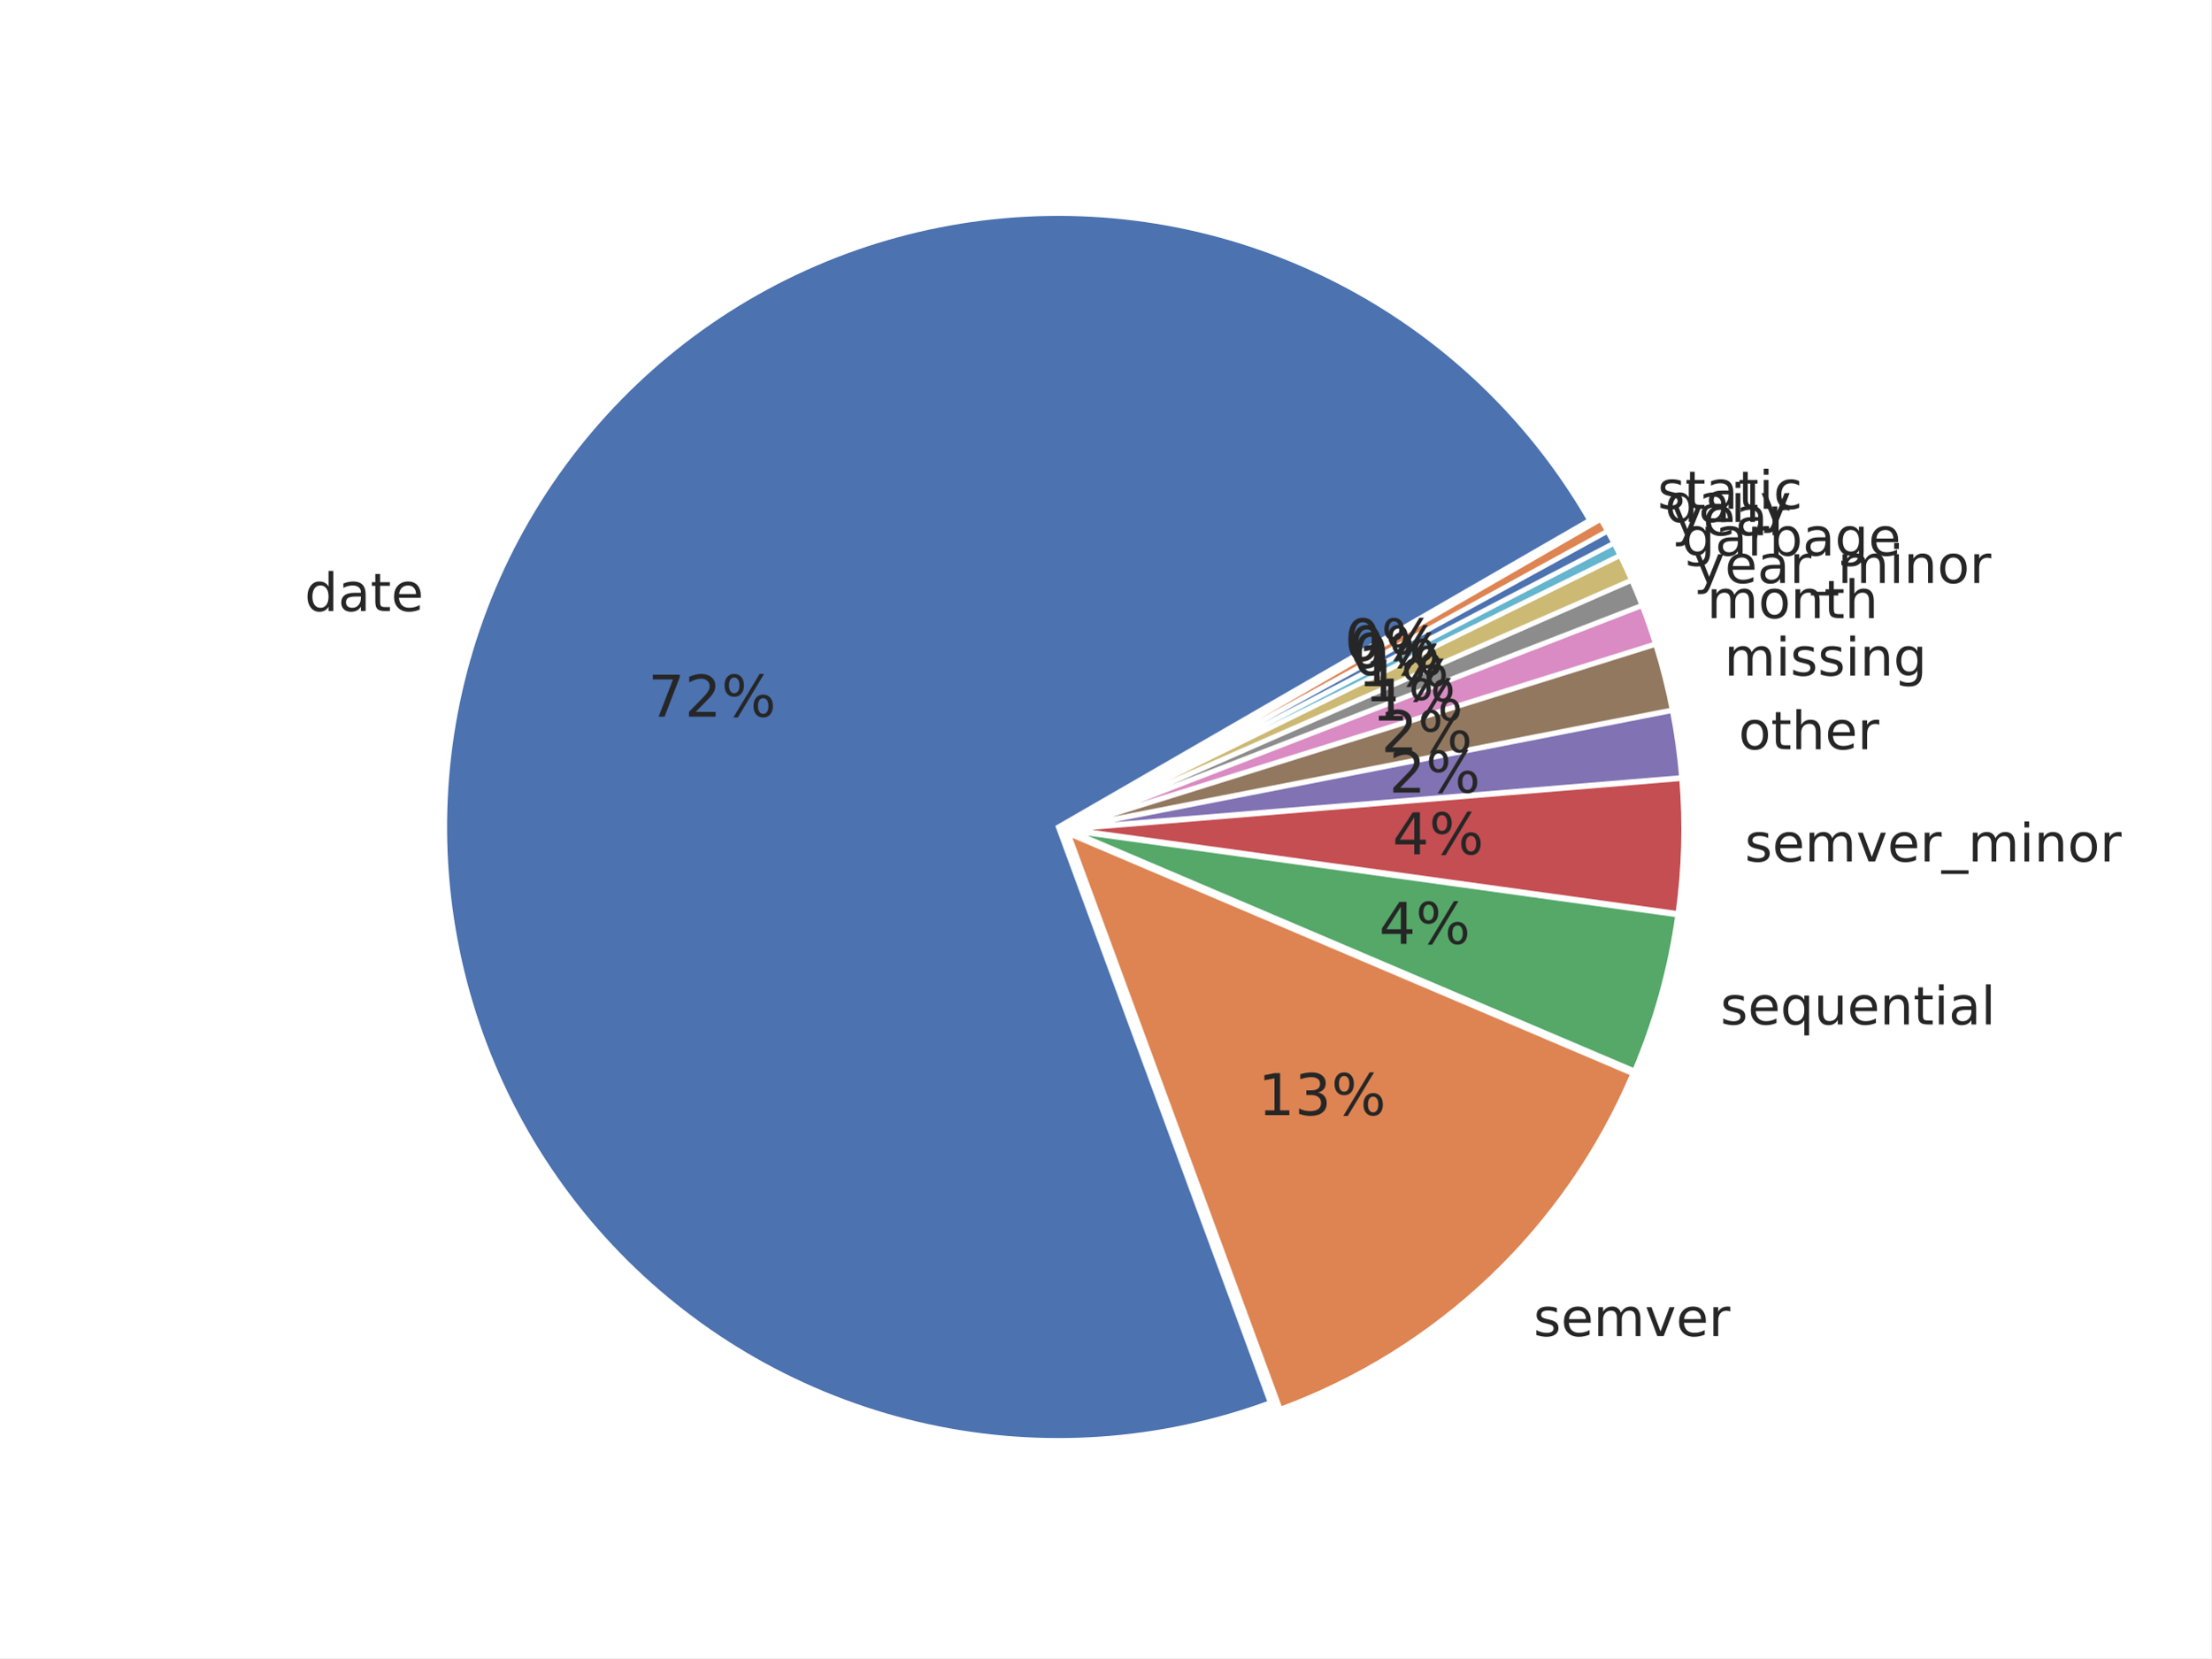
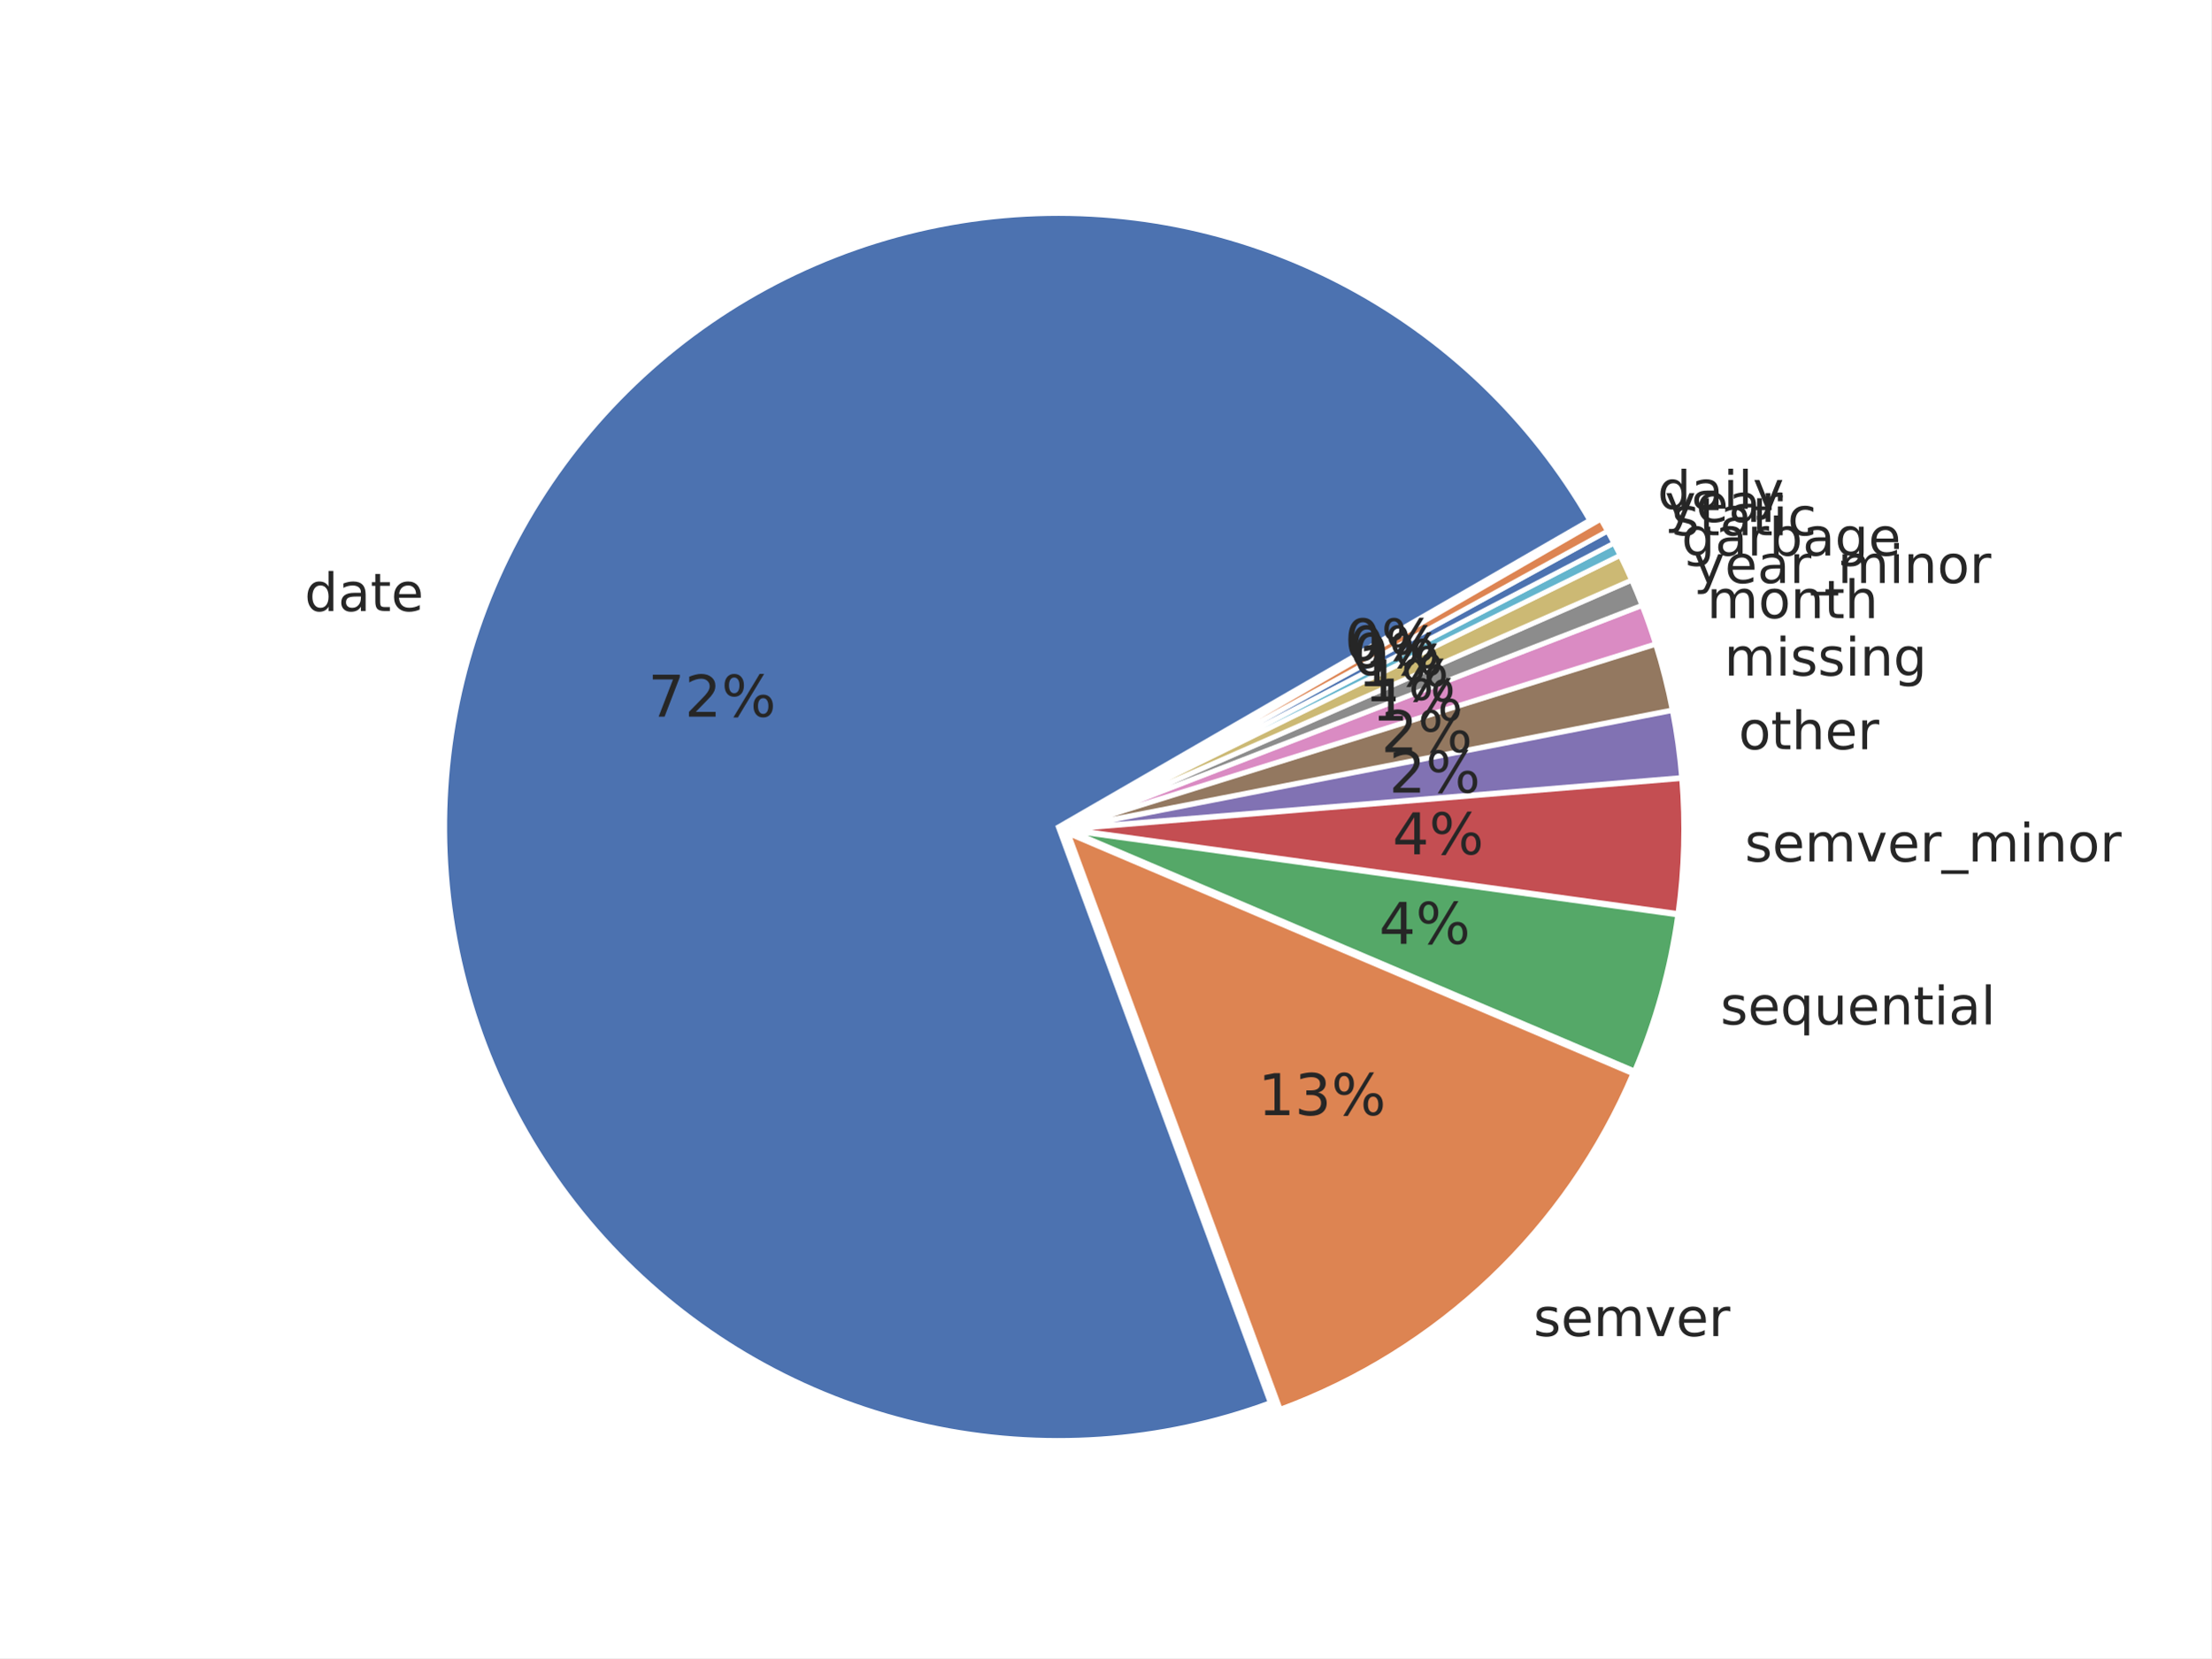
<svg xmlns="http://www.w3.org/2000/svg" xmlns:xlink="http://www.w3.org/1999/xlink" width="460.8pt" height="345.6pt" viewBox="0 0 460.8 345.6" version="1.1">
  <defs>
    <style type="text/css">*{stroke-linejoin: round; stroke-linecap: butt}</style>
  </defs>
  <g id="figure_1">
    <g id="patch_1">
      <path d="M 0 345.6  L 460.8 345.6  L 460.8 0  L 0 0  z " style="fill: #ffffff" />
    </g>
    <g id="axes_1">
      <g id="matplotlib.axis_1" />
      <g id="matplotlib.axis_2" />
      <g id="patch_2">
        <path d="M 331.284 108.429  C 319.104 87.334 301.147 70.152 279.536 58.914  C 257.924 47.676 233.545 42.844 209.281 44.99  C 185.017 47.135 161.864 56.169 142.56 71.025  C 123.255 85.88 108.592 105.946 100.303 128.851  C 92.014 151.756 90.439 176.559 95.766 200.328  C 101.093 224.097 113.102 245.856 130.374 263.033  C 147.645 280.209 169.47 292.098 193.268 297.294  C 217.066 302.49 241.86 300.779 264.719 292.364  L 220.543 172.365  z " style="fill: #4c72b0; stroke: #ffffff; stroke-linejoin: miter" />
      </g>
      <g id="patch_3">
        <path d="M 266.803 293.725  C 283.173 287.699 298.139 278.385 310.776 266.36  C 323.413 254.335 333.457 239.849 340.288 223.798  L 222.627 173.726  z " style="fill: #dd8452; stroke: #ffffff; stroke-linejoin: miter" />
      </g>
      <g id="patch_4">
        <path d="M 340.639 223.213  C 342.847 218.023 344.71 212.693 346.215 207.257  C 347.72 201.821 348.863 196.292 349.638 190.705  L 222.978 173.141  z " style="fill: #55a868; stroke: #ffffff; stroke-linejoin: miter" />
      </g>
      <g id="patch_5">
        <path d="M 349.684 190.399  C 350.329 185.744 350.718 181.057 350.847 176.359  C 350.977 171.661 350.847 166.959 350.459 162.276  L 223.024 172.835  z " style="fill: #c44e52; stroke: #ffffff; stroke-linejoin: miter" />
      </g>
      <g id="patch_6">
        <path d="M 350.447 162.065  C 350.253 159.723 349.995 157.388 349.672 155.061  C 349.35 152.734 348.963 150.416 348.512 148.11  L 223.012 172.624  z " style="fill: #8172b3; stroke: #ffffff; stroke-linejoin: miter" />
      </g>
      <g id="patch_7">
        <path d="M 348.485 147.972  C 348.035 145.666 347.521 143.373 346.944 141.095  C 346.368 138.818 345.728 136.557 345.027 134.314  L 222.985 172.486  z " style="fill: #937860; stroke: #ffffff; stroke-linejoin: miter" />
      </g>
      <g id="patch_8">
        <path d="M 344.994 134.206  C 344.574 132.861 344.131 131.523 343.666 130.192  C 343.201 128.862 342.714 127.539 342.205 126.224  L 222.953 172.378  z " style="fill: #da8bc3; stroke: #ffffff; stroke-linejoin: miter" />
      </g>
      <g id="patch_9">
        <path d="M 342.18 126.158  C 341.841 125.282 341.492 124.409 341.133 123.541  C 340.775 122.672 340.407 121.807 340.029 120.947  L 222.928 172.312  z " style="fill: #8c8c8c; stroke: #ffffff; stroke-linejoin: miter" />
      </g>
      <g id="patch_10">
        <path d="M 340.007 120.895  C 339.629 120.034 339.242 119.178 338.846 118.326  C 338.45 117.474 338.044 116.626 337.629 115.783  L 222.905 172.261  z " style="fill: #ccb974; stroke: #ffffff; stroke-linejoin: miter" />
      </g>
      <g id="patch_11">
        <path d="M 337.61 115.745  C 337.403 115.324 337.193 114.903 336.981 114.484  C 336.769 114.065 336.554 113.647 336.337 113.23  L 222.887 172.223  z " style="fill: #64b5cd; stroke: #ffffff; stroke-linejoin: miter" />
      </g>
      <g id="patch_12">
        <path d="M 336.324 113.205  C 336.108 112.788 335.889 112.372 335.667 111.958  C 335.446 111.544 335.222 111.13 334.996 110.718  L 222.874 172.198  z " style="fill: #4c72b0; stroke: #ffffff; stroke-linejoin: miter" />
      </g>
      <g id="patch_13">
        <path d="M 334.983 110.694  C 334.757 110.282 334.529 109.871 334.298 109.461  C 334.068 109.052 333.835 108.644 333.6 108.237  L 222.86 172.173  z " style="fill: #dd8452; stroke: #ffffff; stroke-linejoin: miter" />
      </g>
      <g id="text_1">
        <g style="fill: #262626" transform="translate(63.47359 127.3573) scale(0.11 -0.11)">
          <defs>
            <path id="DejaVuSans-47" d="M 2906 2969  L 2906 4863  L 3481 4863  L 3481 0  L 2906 0  L 2906 525  Q 2725 213 2448 61  Q 2172 -91 1784 -91  Q 1150 -91 751 415  Q 353 922 353 1747  Q 353 2572 751 3078  Q 1150 3584 1784 3584  Q 2172 3584 2448 3432  Q 2725 3281 2906 2969  z M 947 1747  Q 947 1113 1208 752  Q 1469 391 1925 391  Q 2381 391 2643 752  Q 2906 1113 2906 1747  Q 2906 2381 2643 2742  Q 2381 3103 1925 3103  Q 1469 3103 1208 2742  Q 947 2381 947 1747  z " transform="scale(0.015625)" />
            <path id="DejaVuSans-44" d="M 2194 1759  Q 1497 1759 1228 1600  Q 959 1441 959 1056  Q 959 750 1161 570  Q 1363 391 1709 391  Q 2188 391 2477 730  Q 2766 1069 2766 1631  L 2766 1759  L 2194 1759  z M 3341 1997  L 3341 0  L 2766 0  L 2766 531  Q 2569 213 2275 61  Q 1981 -91 1556 -91  Q 1019 -91 701 211  Q 384 513 384 1019  Q 384 1609 779 1909  Q 1175 2209 1959 2209  L 2766 2209  L 2766 2266  Q 2766 2663 2505 2880  Q 2244 3097 1772 3097  Q 1472 3097 1187 3025  Q 903 2953 641 2809  L 641 3341  Q 956 3463 1253 3523  Q 1550 3584 1831 3584  Q 2591 3584 2966 3190  Q 3341 2797 3341 1997  z " transform="scale(0.015625)" />
            <path id="DejaVuSans-57" d="M 1172 4494  L 1172 3500  L 2356 3500  L 2356 3053  L 1172 3053  L 1172 1153  Q 1172 725 1289 603  Q 1406 481 1766 481  L 2356 481  L 2356 0  L 1766 0  Q 1100 0 847 248  Q 594 497 594 1153  L 594 3053  L 172 3053  L 172 3500  L 594 3500  L 594 4494  L 1172 4494  z " transform="scale(0.015625)" />
            <path id="DejaVuSans-48" d="M 3597 1894  L 3597 1613  L 953 1613  Q 991 1019 1311 708  Q 1631 397 2203 397  Q 2534 397 2845 478  Q 3156 559 3463 722  L 3463 178  Q 3153 47 2828 -22  Q 2503 -91 2169 -91  Q 1331 -91 842 396  Q 353 884 353 1716  Q 353 2575 817 3079  Q 1281 3584 2069 3584  Q 2775 3584 3186 3129  Q 3597 2675 3597 1894  z M 3022 2063  Q 3016 2534 2758 2815  Q 2500 3097 2075 3097  Q 1594 3097 1305 2825  Q 1016 2553 972 2059  L 3022 2063  z " transform="scale(0.015625)" />
          </defs>
          <use xlink:href="#DejaVuSans-47" />
          <use xlink:href="#DejaVuSans-44" transform="translate(63.48438 0)" />
          <use xlink:href="#DejaVuSans-57" transform="translate(124.7656 0)" />
          <use xlink:href="#DejaVuSans-48" transform="translate(163.9688 0)" />
        </g>
      </g>
      <g id="text_2">
        <g style="fill: #262626" transform="translate(319.591 278.4808) scale(0.11 -0.11)">
          <defs>
            <path id="DejaVuSans-56" d="M 2834 3397  L 2834 2853  Q 2591 2978 2328 3040  Q 2066 3103 1784 3103  Q 1356 3103 1142 2972  Q 928 2841 928 2578  Q 928 2378 1081 2264  Q 1234 2150 1697 2047  L 1894 2003  Q 2506 1872 2764 1633  Q 3022 1394 3022 966  Q 3022 478 2636 193  Q 2250 -91 1575 -91  Q 1294 -91 989 -36  Q 684 19 347 128  L 347 722  Q 666 556 975 473  Q 1284 391 1588 391  Q 1994 391 2212 530  Q 2431 669 2431 922  Q 2431 1156 2273 1281  Q 2116 1406 1581 1522  L 1381 1569  Q 847 1681 609 1914  Q 372 2147 372 2553  Q 372 3047 722 3315  Q 1072 3584 1716 3584  Q 2034 3584 2315 3537  Q 2597 3491 2834 3397  z " transform="scale(0.015625)" />
            <path id="DejaVuSans-50" d="M 3328 2828  Q 3544 3216 3844 3400  Q 4144 3584 4550 3584  Q 5097 3584 5394 3201  Q 5691 2819 5691 2113  L 5691 0  L 5113 0  L 5113 2094  Q 5113 2597 4934 2840  Q 4756 3084 4391 3084  Q 3944 3084 3684 2787  Q 3425 2491 3425 1978  L 3425 0  L 2847 0  L 2847 2094  Q 2847 2600 2669 2842  Q 2491 3084 2119 3084  Q 1678 3084 1418 2786  Q 1159 2488 1159 1978  L 1159 0  L 581 0  L 581 3500  L 1159 3500  L 1159 2956  Q 1356 3278 1631 3431  Q 1906 3584 2284 3584  Q 2666 3584 2933 3390  Q 3200 3197 3328 2828  z " transform="scale(0.015625)" />
            <path id="DejaVuSans-59" d="M 191 3500  L 800 3500  L 1894 563  L 2988 3500  L 3597 3500  L 2284 0  L 1503 0  L 191 3500  z " transform="scale(0.015625)" />
            <path id="DejaVuSans-55" d="M 2631 2963  Q 2534 3019 2420 3045  Q 2306 3072 2169 3072  Q 1681 3072 1420 2755  Q 1159 2438 1159 1844  L 1159 0  L 581 0  L 581 3500  L 1159 3500  L 1159 2956  Q 1341 3275 1631 3429  Q 1922 3584 2338 3584  Q 2397 3584 2469 3576  Q 2541 3569 2628 3553  L 2631 2963  z " transform="scale(0.015625)" />
          </defs>
          <use xlink:href="#DejaVuSans-56" />
          <use xlink:href="#DejaVuSans-48" transform="translate(52.09375 0)" />
          <use xlink:href="#DejaVuSans-50" transform="translate(113.625 0)" />
          <use xlink:href="#DejaVuSans-59" transform="translate(211.0312 0)" />
          <use xlink:href="#DejaVuSans-48" transform="translate(270.2188 0)" />
          <use xlink:href="#DejaVuSans-55" transform="translate(331.75 0)" />
        </g>
      </g>
      <g id="text_3">
        <g style="fill: #262626" transform="translate(358.5387 213.5263) scale(0.11 -0.11)">
          <defs>
            <path id="DejaVuSans-54" d="M 947 1747  Q 947 1113 1208 752  Q 1469 391 1925 391  Q 2381 391 2643 752  Q 2906 1113 2906 1747  Q 2906 2381 2643 2742  Q 2381 3103 1925 3103  Q 1469 3103 1208 2742  Q 947 2381 947 1747  z M 2906 525  Q 2725 213 2448 61  Q 2172 -91 1784 -91  Q 1150 -91 751 415  Q 353 922 353 1747  Q 353 2572 751 3078  Q 1150 3584 1784 3584  Q 2172 3584 2448 3432  Q 2725 3281 2906 2969  L 2906 3500  L 3481 3500  L 3481 -1331  L 2906 -1331  L 2906 525  z " transform="scale(0.015625)" />
            <path id="DejaVuSans-58" d="M 544 1381  L 544 3500  L 1119 3500  L 1119 1403  Q 1119 906 1312 657  Q 1506 409 1894 409  Q 2359 409 2629 706  Q 2900 1003 2900 1516  L 2900 3500  L 3475 3500  L 3475 0  L 2900 0  L 2900 538  Q 2691 219 2414 64  Q 2138 -91 1772 -91  Q 1169 -91 856 284  Q 544 659 544 1381  z M 1991 3584  L 1991 3584  z " transform="scale(0.015625)" />
            <path id="DejaVuSans-51" d="M 3513 2113  L 3513 0  L 2938 0  L 2938 2094  Q 2938 2591 2744 2837  Q 2550 3084 2163 3084  Q 1697 3084 1428 2787  Q 1159 2491 1159 1978  L 1159 0  L 581 0  L 581 3500  L 1159 3500  L 1159 2956  Q 1366 3272 1645 3428  Q 1925 3584 2291 3584  Q 2894 3584 3203 3211  Q 3513 2838 3513 2113  z " transform="scale(0.015625)" />
            <path id="DejaVuSans-4c" d="M 603 3500  L 1178 3500  L 1178 0  L 603 0  L 603 3500  z M 603 4863  L 1178 4863  L 1178 4134  L 603 4134  L 603 4863  z " transform="scale(0.015625)" />
            <path id="DejaVuSans-4f" d="M 603 4863  L 1178 4863  L 1178 0  L 603 0  L 603 4863  z " transform="scale(0.015625)" />
          </defs>
          <use xlink:href="#DejaVuSans-56" />
          <use xlink:href="#DejaVuSans-48" transform="translate(52.09375 0)" />
          <use xlink:href="#DejaVuSans-54" transform="translate(113.625 0)" />
          <use xlink:href="#DejaVuSans-58" transform="translate(177.1094 0)" />
          <use xlink:href="#DejaVuSans-48" transform="translate(240.4844 0)" />
          <use xlink:href="#DejaVuSans-51" transform="translate(302.0156 0)" />
          <use xlink:href="#DejaVuSans-57" transform="translate(365.3906 0)" />
          <use xlink:href="#DejaVuSans-4c" transform="translate(404.5938 0)" />
          <use xlink:href="#DejaVuSans-44" transform="translate(432.375 0)" />
          <use xlink:href="#DejaVuSans-4f" transform="translate(493.6562 0)" />
        </g>
      </g>
      <g id="text_4">
        <g style="fill: #262626" transform="translate(363.6296 179.5689) scale(0.11 -0.11)">
          <defs>
            <path id="DejaVuSans-42" d="M 3263 -1063  L 3263 -1509  L -63 -1509  L -63 -1063  L 3263 -1063  z " transform="scale(0.015625)" />
            <path id="DejaVuSans-52" d="M 1959 3097  Q 1497 3097 1228 2736  Q 959 2375 959 1747  Q 959 1119 1226 758  Q 1494 397 1959 397  Q 2419 397 2687 759  Q 2956 1122 2956 1747  Q 2956 2369 2687 2733  Q 2419 3097 1959 3097  z M 1959 3584  Q 2709 3584 3137 3096  Q 3566 2609 3566 1747  Q 3566 888 3137 398  Q 2709 -91 1959 -91  Q 1206 -91 779 398  Q 353 888 353 1747  Q 353 2609 779 3096  Q 1206 3584 1959 3584  z " transform="scale(0.015625)" />
          </defs>
          <use xlink:href="#DejaVuSans-56" />
          <use xlink:href="#DejaVuSans-48" transform="translate(52.09375 0)" />
          <use xlink:href="#DejaVuSans-50" transform="translate(113.625 0)" />
          <use xlink:href="#DejaVuSans-59" transform="translate(211.0312 0)" />
          <use xlink:href="#DejaVuSans-48" transform="translate(270.2188 0)" />
          <use xlink:href="#DejaVuSans-55" transform="translate(331.75 0)" />
          <use xlink:href="#DejaVuSans-42" transform="translate(372.8594 0)" />
          <use xlink:href="#DejaVuSans-50" transform="translate(422.8594 0)" />
          <use xlink:href="#DejaVuSans-4c" transform="translate(520.2656 0)" />
          <use xlink:href="#DejaVuSans-51" transform="translate(548.0469 0)" />
          <use xlink:href="#DejaVuSans-52" transform="translate(611.4219 0)" />
          <use xlink:href="#DejaVuSans-55" transform="translate(672.6094 0)" />
        </g>
      </g>
      <g id="text_5">
        <g style="fill: #262626" transform="translate(362.3382 156.1622) scale(0.11 -0.11)">
          <defs>
            <path id="DejaVuSans-4b" d="M 3513 2113  L 3513 0  L 2938 0  L 2938 2094  Q 2938 2591 2744 2837  Q 2550 3084 2163 3084  Q 1697 3084 1428 2787  Q 1159 2491 1159 1978  L 1159 0  L 581 0  L 581 4863  L 1159 4863  L 1159 2956  Q 1366 3272 1645 3428  Q 1925 3584 2291 3584  Q 2894 3584 3203 3211  Q 3513 2838 3513 2113  z " transform="scale(0.015625)" />
          </defs>
          <use xlink:href="#DejaVuSans-52" />
          <use xlink:href="#DejaVuSans-57" transform="translate(61.1875 0)" />
          <use xlink:href="#DejaVuSans-4b" transform="translate(100.3906 0)" />
          <use xlink:href="#DejaVuSans-48" transform="translate(163.7656 0)" />
          <use xlink:href="#DejaVuSans-55" transform="translate(225.2969 0)" />
        </g>
      </g>
      <g id="text_6">
        <g style="fill: #262626" transform="translate(359.3402 140.8142) scale(0.11 -0.11)">
          <defs>
            <path id="DejaVuSans-4a" d="M 2906 1791  Q 2906 2416 2648 2759  Q 2391 3103 1925 3103  Q 1463 3103 1205 2759  Q 947 2416 947 1791  Q 947 1169 1205 825  Q 1463 481 1925 481  Q 2391 481 2648 825  Q 2906 1169 2906 1791  z M 3481 434  Q 3481 -459 3084 -895  Q 2688 -1331 1869 -1331  Q 1566 -1331 1297 -1286  Q 1028 -1241 775 -1147  L 775 -588  Q 1028 -725 1275 -790  Q 1522 -856 1778 -856  Q 2344 -856 2625 -561  Q 2906 -266 2906 331  L 2906 616  Q 2728 306 2450 153  Q 2172 0 1784 0  Q 1141 0 747 490  Q 353 981 353 1791  Q 353 2603 747 3093  Q 1141 3584 1784 3584  Q 2172 3584 2450 3431  Q 2728 3278 2906 2969  L 2906 3500  L 3481 3500  L 3481 434  z " transform="scale(0.015625)" />
          </defs>
          <use xlink:href="#DejaVuSans-50" />
          <use xlink:href="#DejaVuSans-4c" transform="translate(97.40625 0)" />
          <use xlink:href="#DejaVuSans-56" transform="translate(125.1875 0)" />
          <use xlink:href="#DejaVuSans-56" transform="translate(177.2812 0)" />
          <use xlink:href="#DejaVuSans-4c" transform="translate(229.375 0)" />
          <use xlink:href="#DejaVuSans-51" transform="translate(257.1562 0)" />
          <use xlink:href="#DejaVuSans-4a" transform="translate(320.5312 0)" />
        </g>
      </g>
      <g id="text_7">
        <g style="fill: #262626" transform="translate(355.7368 128.8315) scale(0.11 -0.11)">
          <use xlink:href="#DejaVuSans-50" />
          <use xlink:href="#DejaVuSans-52" transform="translate(97.40625 0)" />
          <use xlink:href="#DejaVuSans-51" transform="translate(158.5938 0)" />
          <use xlink:href="#DejaVuSans-57" transform="translate(221.9688 0)" />
          <use xlink:href="#DejaVuSans-4b" transform="translate(261.1719 0)" />
        </g>
      </g>
      <g id="text_8">
        <g style="fill: #262626" transform="translate(352.9538 121.5213) scale(0.11 -0.11)">
          <defs>
            <path id="DejaVuSans-5c" d="M 2059 -325  Q 1816 -950 1584 -1140  Q 1353 -1331 966 -1331  L 506 -1331  L 506 -850  L 844 -850  Q 1081 -850 1212 -737  Q 1344 -625 1503 -206  L 1606 56  L 191 3500  L 800 3500  L 1894 763  L 2988 3500  L 3597 3500  L 2059 -325  z " transform="scale(0.015625)" />
          </defs>
          <use xlink:href="#DejaVuSans-5c" />
          <use xlink:href="#DejaVuSans-48" transform="translate(59.1875 0)" />
          <use xlink:href="#DejaVuSans-44" transform="translate(120.7188 0)" />
          <use xlink:href="#DejaVuSans-55" transform="translate(182 0)" />
          <use xlink:href="#DejaVuSans-42" transform="translate(223.1094 0)" />
          <use xlink:href="#DejaVuSans-50" transform="translate(273.1094 0)" />
          <use xlink:href="#DejaVuSans-4c" transform="translate(370.5156 0)" />
          <use xlink:href="#DejaVuSans-51" transform="translate(398.2969 0)" />
          <use xlink:href="#DejaVuSans-52" transform="translate(461.6719 0)" />
          <use xlink:href="#DejaVuSans-55" transform="translate(522.8594 0)" />
        </g>
      </g>
      <g id="text_9">
        <g style="fill: #262626" transform="translate(350.4401 115.7905) scale(0.11 -0.11)">
          <defs>
            <path id="DejaVuSans-45" d="M 3116 1747  Q 3116 2381 2855 2742  Q 2594 3103 2138 3103  Q 1681 3103 1420 2742  Q 1159 2381 1159 1747  Q 1159 1113 1420 752  Q 1681 391 2138 391  Q 2594 391 2855 752  Q 3116 1113 3116 1747  z M 1159 2969  Q 1341 3281 1617 3432  Q 1894 3584 2278 3584  Q 2916 3584 3314 3078  Q 3713 2572 3713 1747  Q 3713 922 3314 415  Q 2916 -91 2278 -91  Q 1894 -91 1617 61  Q 1341 213 1159 525  L 1159 0  L 581 0  L 581 4863  L 1159 4863  L 1159 2969  z " transform="scale(0.015625)" />
          </defs>
          <use xlink:href="#DejaVuSans-4a" />
          <use xlink:href="#DejaVuSans-44" transform="translate(63.48438 0)" />
          <use xlink:href="#DejaVuSans-55" transform="translate(124.7656 0)" />
          <use xlink:href="#DejaVuSans-45" transform="translate(165.875 0)" />
          <use xlink:href="#DejaVuSans-44" transform="translate(229.3594 0)" />
          <use xlink:href="#DejaVuSans-4a" transform="translate(290.6406 0)" />
          <use xlink:href="#DejaVuSans-48" transform="translate(354.125 0)" />
        </g>
      </g>
      <g id="text_10">
-         <g style="fill: #262626" transform="translate(348.3903 111.5677) scale(0.11 -0.11)">
-           <use xlink:href="#DejaVuSans-5c" />
-           <use xlink:href="#DejaVuSans-48" transform="translate(59.1875 0)" />
-           <use xlink:href="#DejaVuSans-44" transform="translate(120.7188 0)" />
-           <use xlink:href="#DejaVuSans-55" transform="translate(182 0)" />
-         </g>
-       </g>
-       <g id="text_11">
-         <g style="fill: #262626" transform="translate(346.9467 108.7919) scale(0.11 -0.11)">
-           <use xlink:href="#DejaVuSans-47" />
-           <use xlink:href="#DejaVuSans-44" transform="translate(63.48438 0)" />
-           <use xlink:href="#DejaVuSans-4c" transform="translate(124.7656 0)" />
-           <use xlink:href="#DejaVuSans-4f" transform="translate(152.5469 0)" />
-           <use xlink:href="#DejaVuSans-5c" transform="translate(180.3281 0)" />
-         </g>
-       </g>
-       <g id="text_12">
-         <g style="fill: #262626" transform="translate(345.4422 106.0482) scale(0.11 -0.11)">
+         <g style="fill: #262626" transform="translate(348.3903 111.5681) scale(0.11 -0.11)">
          <defs>
            <path id="DejaVuSans-46" d="M 3122 3366  L 3122 2828  Q 2878 2963 2633 3030  Q 2388 3097 2138 3097  Q 1578 3097 1268 2742  Q 959 2388 959 1747  Q 959 1106 1268 751  Q 1578 397 2138 397  Q 2388 397 2633 464  Q 2878 531 3122 666  L 3122 134  Q 2881 22 2623 -34  Q 2366 -91 2075 -91  Q 1284 -91 818 406  Q 353 903 353 1747  Q 353 2603 823 3093  Q 1294 3584 2113 3584  Q 2378 3584 2631 3529  Q 2884 3475 3122 3366  z " transform="scale(0.015625)" />
          </defs>
          <use xlink:href="#DejaVuSans-56" />
          <use xlink:href="#DejaVuSans-57" transform="translate(52.09375 0)" />
          <use xlink:href="#DejaVuSans-44" transform="translate(91.29688 0)" />
          <use xlink:href="#DejaVuSans-57" transform="translate(152.5781 0)" />
          <use xlink:href="#DejaVuSans-4c" transform="translate(191.7812 0)" />
          <use xlink:href="#DejaVuSans-46" transform="translate(219.5625 0)" />
        </g>
      </g>
+       <g id="text_11">
+         <g style="fill: #262626" transform="translate(346.9467 108.7915) scale(0.11 -0.11)">
+           <use xlink:href="#DejaVuSans-5c" />
+           <use xlink:href="#DejaVuSans-48" transform="translate(59.1875 0)" />
+           <use xlink:href="#DejaVuSans-44" transform="translate(120.7188 0)" />
+           <use xlink:href="#DejaVuSans-55" transform="translate(182 0)" />
+         </g>
+       </g>
+       <g id="text_12">
+         <g style="fill: #262626" transform="translate(345.4422 106.0482) scale(0.11 -0.11)">
+           <use xlink:href="#DejaVuSans-47" />
+           <use xlink:href="#DejaVuSans-44" transform="translate(63.48438 0)" />
+           <use xlink:href="#DejaVuSans-4c" transform="translate(124.7656 0)" />
+           <use xlink:href="#DejaVuSans-4f" transform="translate(152.5469 0)" />
+           <use xlink:href="#DejaVuSans-5c" transform="translate(180.3281 0)" />
+         </g>
+       </g>
      <g id="text_13">
        <g style="fill: #262626" transform="translate(135.0629 149.3737) scale(0.12 -0.12)">
          <defs>
            <path id="DejaVuSans-1a" d="M 525 4666  L 3525 4666  L 3525 4397  L 1831 0  L 1172 0  L 2766 4134  L 525 4134  L 525 4666  z " transform="scale(0.015625)" />
            <path id="DejaVuSans-15" d="M 1228 531  L 3431 531  L 3431 0  L 469 0  L 469 531  Q 828 903 1448 1529  Q 2069 2156 2228 2338  Q 2531 2678 2651 2914  Q 2772 3150 2772 3378  Q 2772 3750 2511 3984  Q 2250 4219 1831 4219  Q 1534 4219 1204 4116  Q 875 4013 500 3803  L 500 4441  Q 881 4594 1212 4672  Q 1544 4750 1819 4750  Q 2544 4750 2975 4387  Q 3406 4025 3406 3419  Q 3406 3131 3298 2873  Q 3191 2616 2906 2266  Q 2828 2175 2409 1742  Q 1991 1309 1228 531  z " transform="scale(0.015625)" />
            <path id="DejaVuSans-8" d="M 4653 2053  Q 4381 2053 4226 1822  Q 4072 1591 4072 1178  Q 4072 772 4226 539  Q 4381 306 4653 306  Q 4919 306 5073 539  Q 5228 772 5228 1178  Q 5228 1588 5073 1820  Q 4919 2053 4653 2053  z M 4653 2450  Q 5147 2450 5437 2106  Q 5728 1763 5728 1178  Q 5728 594 5436 251  Q 5144 -91 4653 -91  Q 4153 -91 3862 251  Q 3572 594 3572 1178  Q 3572 1766 3864 2108  Q 4156 2450 4653 2450  z M 1428 4353  Q 1159 4353 1004 4120  Q 850 3888 850 3481  Q 850 3069 1003 2837  Q 1156 2606 1428 2606  Q 1700 2606 1854 2837  Q 2009 3069 2009 3481  Q 2009 3884 1853 4118  Q 1697 4353 1428 4353  z M 4250 4750  L 4750 4750  L 1831 -91  L 1331 -91  L 4250 4750  z M 1428 4750  Q 1922 4750 2215 4408  Q 2509 4066 2509 3481  Q 2509 2891 2217 2550  Q 1925 2209 1428 2209  Q 931 2209 642 2551  Q 353 2894 353 3481  Q 353 4063 643 4406  Q 934 4750 1428 4750  z " transform="scale(0.015625)" />
          </defs>
          <use xlink:href="#DejaVuSans-1a" />
          <use xlink:href="#DejaVuSans-15" transform="translate(63.625 0)" />
          <use xlink:href="#DejaVuSans-8" transform="translate(127.25 0)" />
        </g>
      </g>
      <g id="text_14">
        <g style="fill: #262626" transform="translate(262.1805 232.4237) scale(0.12 -0.12)">
          <defs>
            <path id="DejaVuSans-14" d="M 794 531  L 1825 531  L 1825 4091  L 703 3866  L 703 4441  L 1819 4666  L 2450 4666  L 2450 531  L 3481 531  L 3481 0  L 794 0  L 794 531  z " transform="scale(0.015625)" />
            <path id="DejaVuSans-16" d="M 2597 2516  Q 3050 2419 3304 2112  Q 3559 1806 3559 1356  Q 3559 666 3084 287  Q 2609 -91 1734 -91  Q 1441 -91 1130 -33  Q 819 25 488 141  L 488 750  Q 750 597 1062 519  Q 1375 441 1716 441  Q 2309 441 2620 675  Q 2931 909 2931 1356  Q 2931 1769 2642 2001  Q 2353 2234 1838 2234  L 1294 2234  L 1294 2753  L 1863 2753  Q 2328 2753 2575 2939  Q 2822 3125 2822 3475  Q 2822 3834 2567 4026  Q 2313 4219 1838 4219  Q 1578 4219 1281 4162  Q 984 4106 628 3988  L 628 4550  Q 988 4650 1302 4700  Q 1616 4750 1894 4750  Q 2613 4750 3031 4423  Q 3450 4097 3450 3541  Q 3450 3153 3228 2886  Q 3006 2619 2597 2516  z " transform="scale(0.015625)" />
          </defs>
          <use xlink:href="#DejaVuSans-14" />
          <use xlink:href="#DejaVuSans-16" transform="translate(63.625 0)" />
          <use xlink:href="#DejaVuSans-8" transform="translate(127.25 0)" />
        </g>
      </g>
      <g id="text_15">
        <g style="fill: #262626" transform="translate(287.4017 196.7278) scale(0.12 -0.12)">
          <defs>
            <path id="DejaVuSans-17" d="M 2419 4116  L 825 1625  L 2419 1625  L 2419 4116  z M 2253 4666  L 3047 4666  L 3047 1625  L 3713 1625  L 3713 1100  L 3047 1100  L 3047 0  L 2419 0  L 2419 1100  L 313 1100  L 313 1709  L 2253 4666  z " transform="scale(0.015625)" />
          </defs>
          <use xlink:href="#DejaVuSans-17" />
          <use xlink:href="#DejaVuSans-8" transform="translate(63.625 0)" />
        </g>
      </g>
      <g id="text_16">
        <g style="fill: #262626" transform="translate(290.1994 178.0665) scale(0.12 -0.12)">
          <use xlink:href="#DejaVuSans-17" />
          <use xlink:href="#DejaVuSans-8" transform="translate(63.625 0)" />
        </g>
      </g>
      <g id="text_17">
        <g style="fill: #262626" transform="translate(289.4898 165.2033) scale(0.12 -0.12)">
          <use xlink:href="#DejaVuSans-15" />
          <use xlink:href="#DejaVuSans-8" transform="translate(63.625 0)" />
        </g>
      </g>
      <g id="text_18">
        <g style="fill: #262626" transform="translate(287.8422 156.7688) scale(0.12 -0.12)">
          <use xlink:href="#DejaVuSans-15" />
          <use xlink:href="#DejaVuSans-8" transform="translate(63.625 0)" />
        </g>
      </g>
      <g id="text_19">
        <g style="fill: #262626" transform="translate(285.862 150.1838) scale(0.12 -0.12)">
          <use xlink:href="#DejaVuSans-14" />
          <use xlink:href="#DejaVuSans-8" transform="translate(63.625 0)" />
        </g>
      </g>
      <g id="text_20">
        <g style="fill: #262626" transform="translate(284.3326 146.1665) scale(0.12 -0.12)">
          <use xlink:href="#DejaVuSans-14" />
          <use xlink:href="#DejaVuSans-8" transform="translate(63.625 0)" />
        </g>
      </g>
      <g id="text_21">
        <g style="fill: #262626" transform="translate(282.9511 143.0171) scale(0.12 -0.12)">
          <use xlink:href="#DejaVuSans-14" />
          <use xlink:href="#DejaVuSans-8" transform="translate(63.625 0)" />
        </g>
      </g>
      <g id="text_22">
        <g style="fill: #262626" transform="translate(281.8247 140.6967) scale(0.12 -0.12)">
          <defs>
            <path id="DejaVuSans-13" d="M 2034 4250  Q 1547 4250 1301 3770  Q 1056 3291 1056 2328  Q 1056 1369 1301 889  Q 1547 409 2034 409  Q 2525 409 2770 889  Q 3016 1369 3016 2328  Q 3016 3291 2770 3770  Q 2525 4250 2034 4250  z M 2034 4750  Q 2819 4750 3233 4129  Q 3647 3509 3647 2328  Q 3647 1150 3233 529  Q 2819 -91 2034 -91  Q 1250 -91 836 529  Q 422 1150 422 2328  Q 422 3509 836 4129  Q 1250 4750 2034 4750  z " transform="scale(0.015625)" />
          </defs>
          <use xlink:href="#DejaVuSans-13" />
          <use xlink:href="#DejaVuSans-8" transform="translate(63.625 0)" />
        </g>
      </g>
      <g id="text_23">
        <g style="fill: #262626" transform="translate(281.0313 139.171) scale(0.12 -0.12)">
          <use xlink:href="#DejaVuSans-13" />
          <use xlink:href="#DejaVuSans-8" transform="translate(63.625 0)" />
        </g>
      </g>
      <g id="text_24">
        <g style="fill: #262626" transform="translate(280.2046 137.6632) scale(0.12 -0.12)">
          <use xlink:href="#DejaVuSans-13" />
          <use xlink:href="#DejaVuSans-8" transform="translate(63.625 0)" />
        </g>
      </g>
    </g>
  </g>
</svg>
